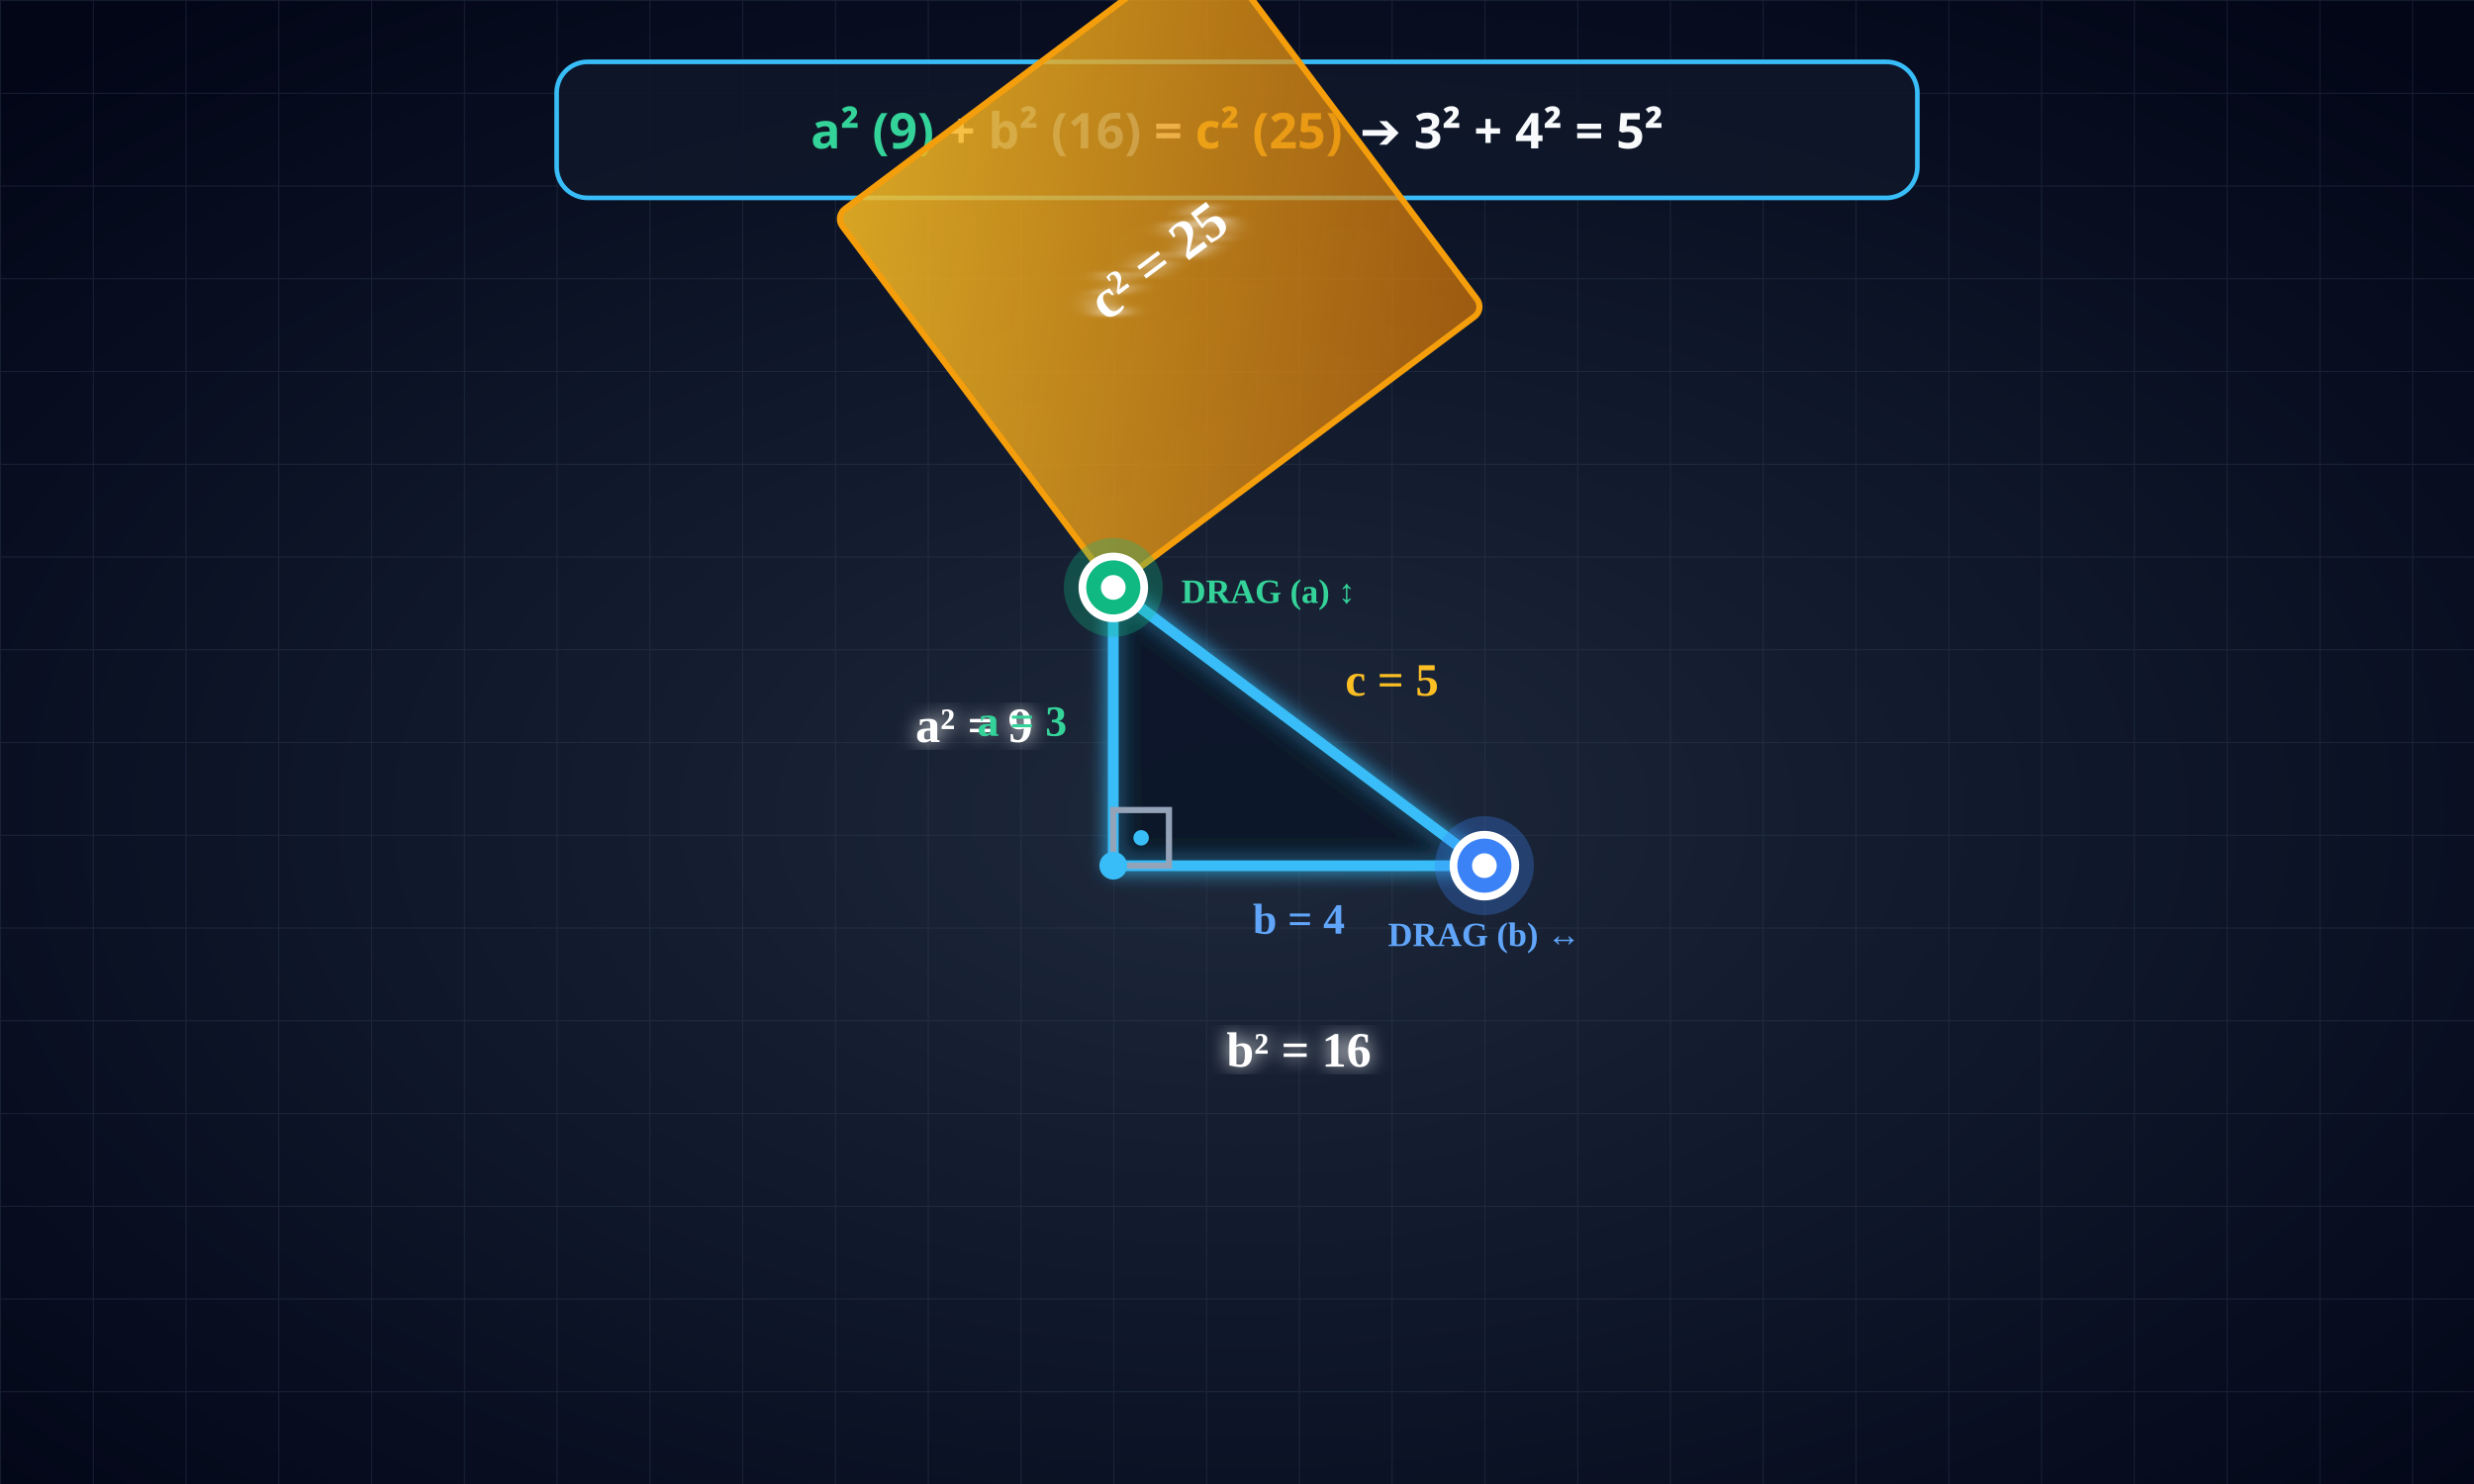
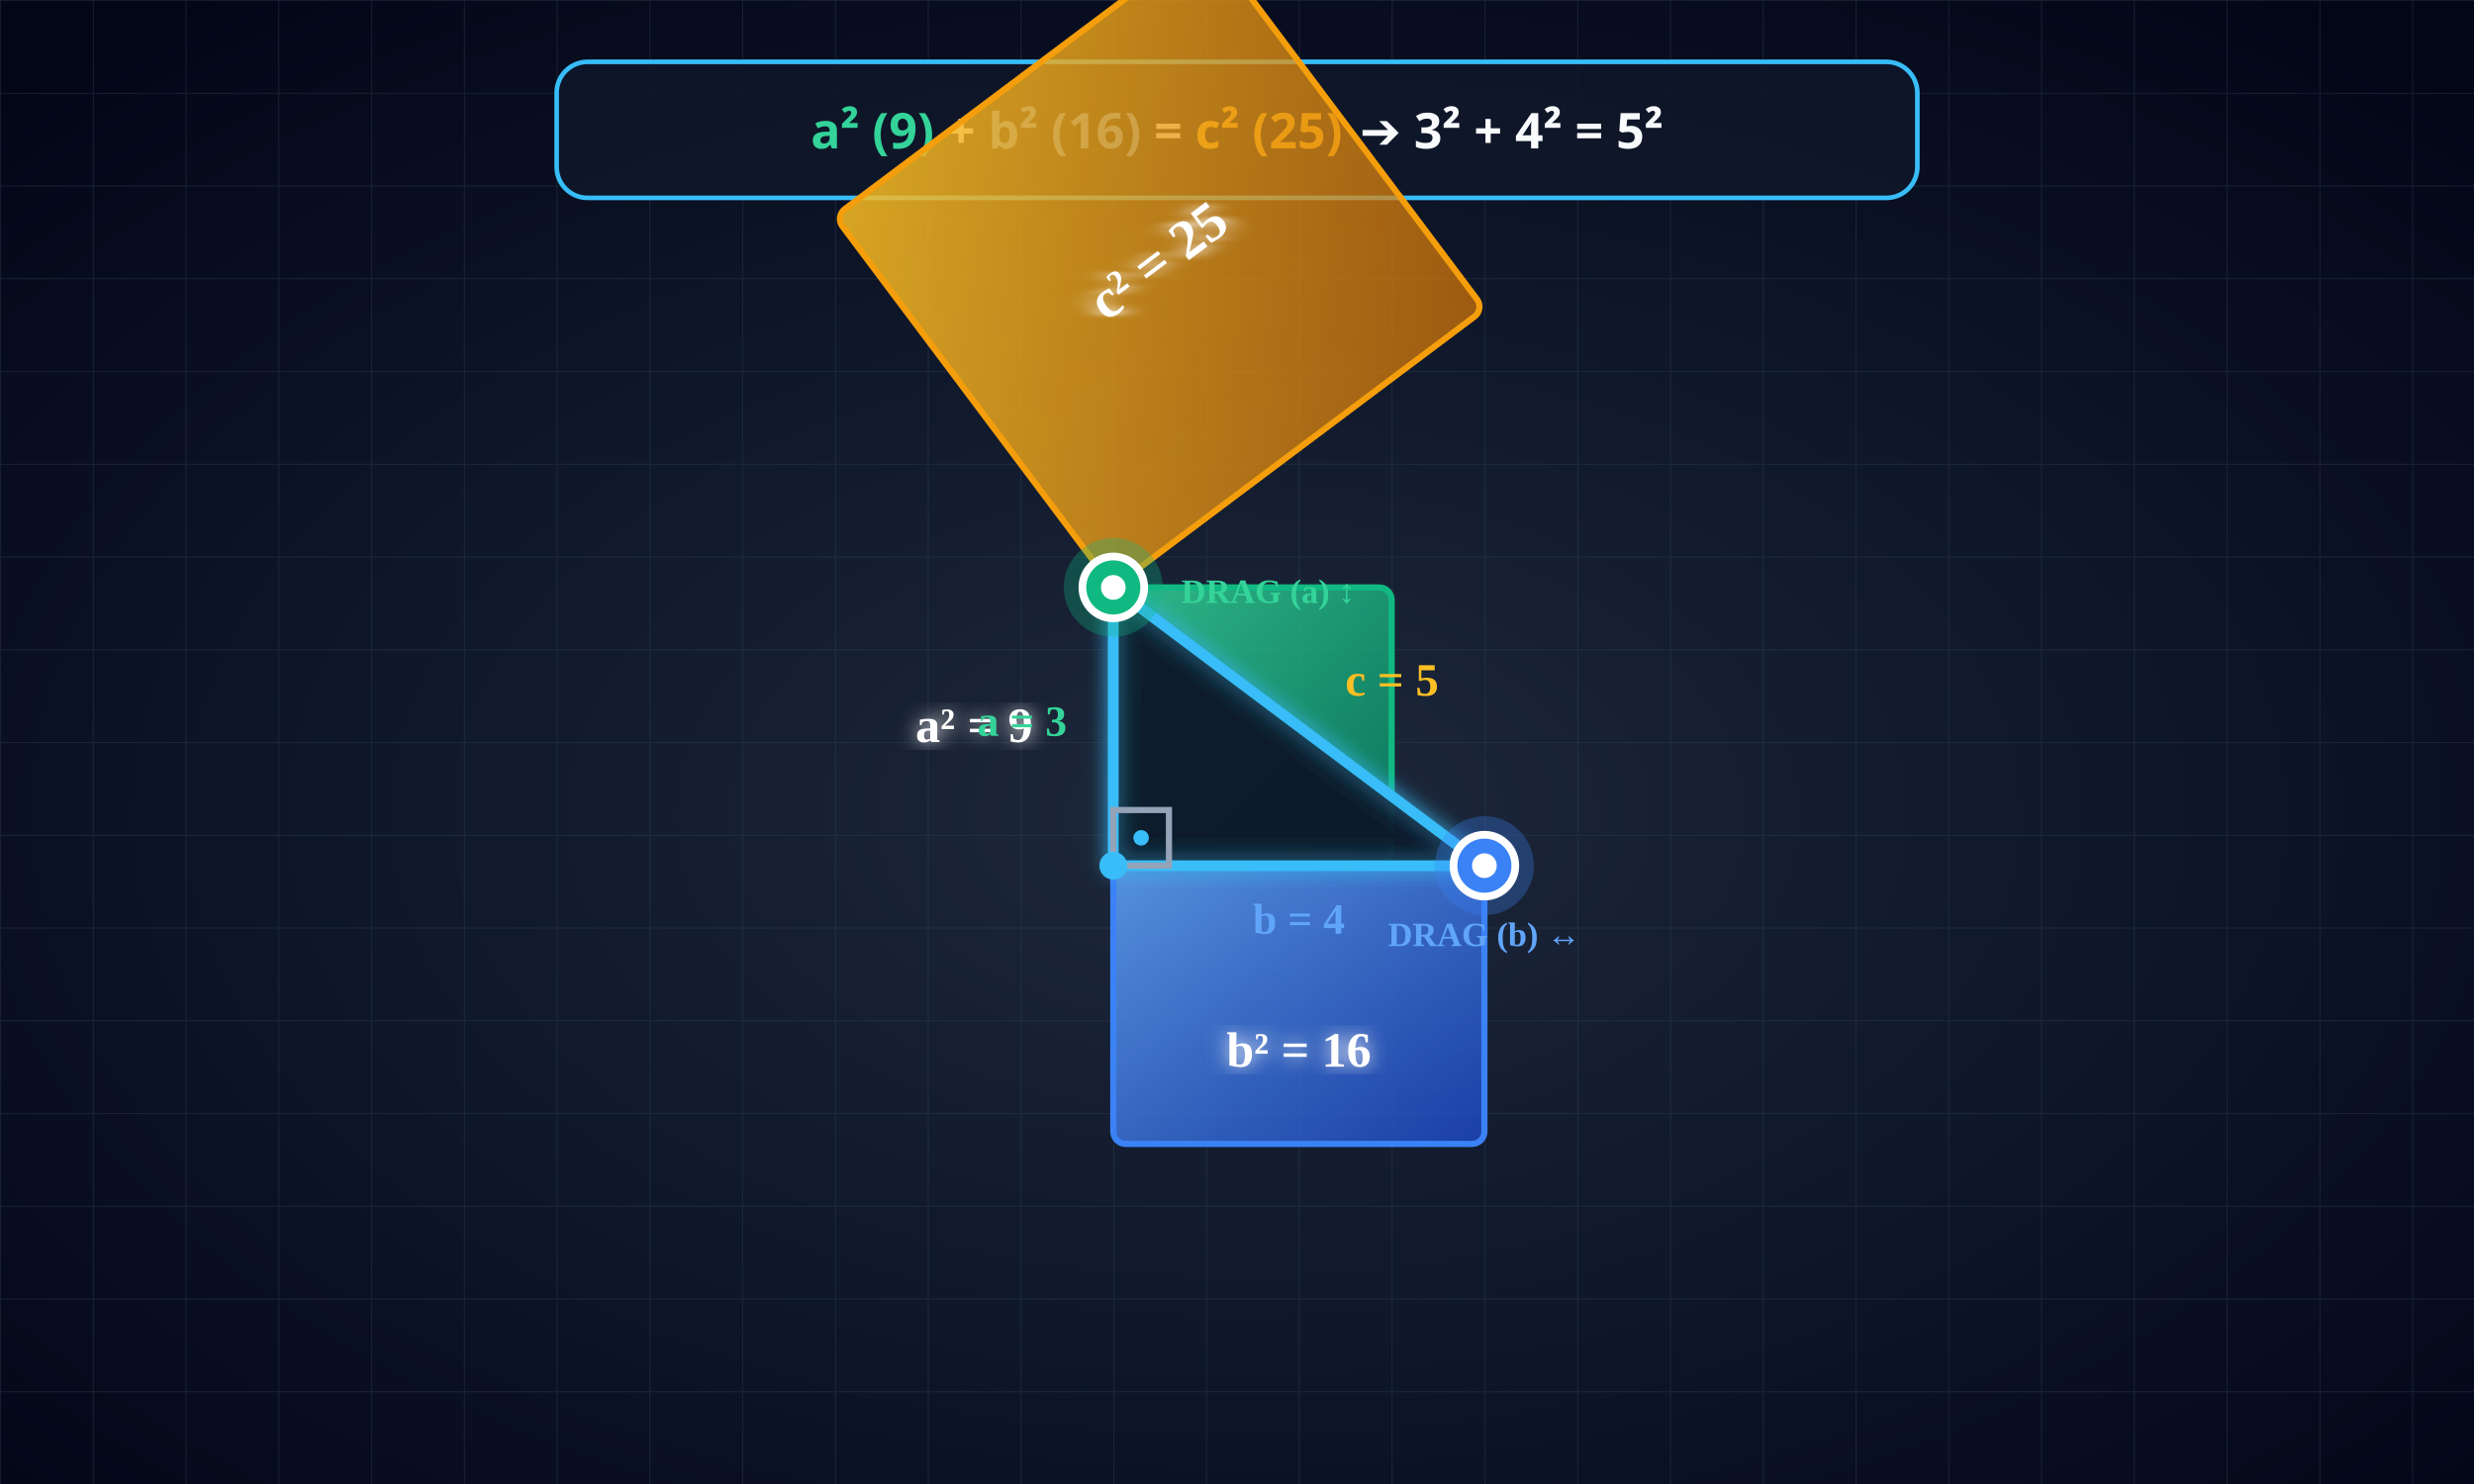
<svg xmlns="http://www.w3.org/2000/svg" viewBox="0 0 800 480">
  <defs>
    <radialGradient id="pyth-bg-glow" cx="50%" cy="55%" r="70%">
      <stop offset="0%" stop-color="#1e293b" />
      <stop offset="50%" stop-color="#0f172a" />
      <stop offset="100%" stop-color="#020617" />
    </radialGradient>
    <linearGradient id="pyth-grad-a" x1="0" y1="0" x2="1" y2="1">
      <stop offset="0%" stop-color="#34d399" stop-opacity="0.85" />
      <stop offset="100%" stop-color="#059669" stop-opacity="0.7" />
    </linearGradient>
    <linearGradient id="pyth-grad-b" x1="0" y1="0" x2="1" y2="1">
      <stop offset="0%" stop-color="#60a5fa" stop-opacity="0.85" />
      <stop offset="100%" stop-color="#1d4ed8" stop-opacity="0.7" />
    </linearGradient>
    <linearGradient id="pyth-grad-c" x1="0" y1="0" x2="1" y2="1">
      <stop offset="0%" stop-color="#fbbf24" stop-opacity="0.85" />
      <stop offset="100%" stop-color="#d97706" stop-opacity="0.7" />
    </linearGradient>
    <filter id="pyth-glow" x="-20%" y="-20%" width="140%" height="140%">
      <feGaussianBlur stdDeviation="3" result="blur" />
      <feMerge>
        <feMergeNode in="blur" />
        <feMergeNode in="SourceGraphic" />
      </feMerge>
    </filter>
    <pattern id="pyth-grid" width="30" height="30" patternUnits="userSpaceOnUse">
      <path d="M 30 0 L 0 0 0 30" fill="none" stroke="#334155" stroke-width="0.7" opacity="0.35" />
    </pattern>
  </defs>
  <rect width="800" height="480" fill="url(#pyth-bg-glow)" />
  <rect width="800" height="480" fill="url(#pyth-grid)" />
  <g transform="translate(180, 20)">
    <rect width="440" height="44" rx="10" fill="#0f172a" fill-opacity="0.9" stroke="#38bdf8" stroke-width="1.5" />
    <text x="220" y="28" fill="#f8fafc" font-size="16" font-weight="800" text-anchor="middle" font-family="sans-serif">
      <tspan fill="#34d399">a² (9)</tspan> + <tspan fill="#60a5fa">b² (16)</tspan> = <tspan fill="#fbbf24">c² (25)</tspan> ➔ 3² + 4² = 5²
    </text>
  </g>
  <g id="pyth-group-a">
-     <rect id="pyth-rect-a" x="360" y="190" width="0" height="90" fill="url(#pyth-grad-a)" stroke="#10b981" stroke-width="2" rx="4" data-draggable="pyth-handle-a" style="cursor:ns-resize;" />
+     <rect id="pyth-rect-a" x="360" y="190" width="90" height="90" fill="url(#pyth-grad-a)" stroke="#10b981" stroke-width="2" rx="4" data-draggable="pyth-handle-a" style="cursor:ns-resize;" />
    <g id="pyth-grid-a" opacity="0.4" stroke="#ffffff" stroke-width="0.8" pointer-events="none" />
    <text id="pyth-txt-a" x="315" y="240" fill="#ffffff" font-size="16" font-weight="800" text-anchor="middle" opacity="1" filter="url(#pyth-glow)" pointer-events="none">a² = 9</text>
  </g>
  <g id="pyth-group-b">
-     <rect id="pyth-rect-b" x="360" y="280" width="120" height="0" fill="url(#pyth-grad-b)" stroke="#3b82f6" stroke-width="2" rx="4" data-draggable="pyth-handle-b" style="cursor:ew-resize;" />
+     <rect id="pyth-rect-b" x="360" y="280" width="120" height="90" fill="url(#pyth-grad-b)" stroke="#3b82f6" stroke-width="2" rx="4" data-draggable="pyth-handle-b" style="cursor:ew-resize;" />
    <g id="pyth-grid-b" opacity="0.4" stroke="#ffffff" stroke-width="0.8" pointer-events="none" />
    <text id="pyth-txt-b" x="420" y="345" fill="#ffffff" font-size="16" font-weight="800" text-anchor="middle" opacity="1" filter="url(#pyth-glow)" pointer-events="none">b² = 16</text>
  </g>
  <g id="pyth-group-c" transform="translate(360, 190) rotate(-36.87)">
    <rect id="pyth-rect-c" x="0" y="-150" width="150" height="150" fill="url(#pyth-grad-c)" stroke="#f59e0b" stroke-width="2" rx="4" opacity="1" />
    <g id="pyth-grid-c" opacity="0.4" stroke="#ffffff" stroke-width="0.8" pointer-events="none" />
    <text id="pyth-txt-c" x="75" y="-70" fill="#ffffff" font-size="18" font-weight="800" text-anchor="middle" opacity="1" filter="url(#pyth-glow)" pointer-events="none">c² = 25</text>
  </g>
  <polygon id="pyth-triangle" points="360,280 480,280 360,190" fill="#0f172a" fill-opacity="0.8" stroke="#38bdf8" stroke-width="3.5" filter="url(#pyth-glow)" />
  <rect x="360" y="262" width="18" height="18" fill="none" stroke="#94a3b8" stroke-width="2" />
  <circle cx="369" cy="271" r="2.5" fill="#38bdf8" />
  <text x="345" y="238" fill="#34d399" font-size="14" font-weight="700" text-anchor="end">a = 3</text>
  <text x="420" y="302" fill="#60a5fa" font-size="14" font-weight="700" text-anchor="middle">b = 4</text>
  <text x="435" y="225" fill="#fbbf24" font-size="15" font-weight="800">c = 5</text>
  <circle cx="360" cy="280" r="4.5" fill="#38bdf8" />
  <g id="pyth-handle-a" data-draggable="pyth-handle-a" data-pedagogical="pyth-handle-a" transform="translate(360, 190)" style="cursor:ns-resize;">
    <circle r="34" fill="transparent" pointer-events="all" />
    <circle r="16" fill="#10b981" fill-opacity="0.3" pointer-events="none" />
    <circle r="10" fill="#10b981" stroke="#ffffff" stroke-width="2.5" pointer-events="none" />
    <circle r="4" fill="#ffffff" pointer-events="none" />
    <text x="22" y="5" fill="#34d399" font-size="11" font-weight="900" pointer-events="none">DRAG (a) ↕</text>
  </g>
  <g id="pyth-handle-b" data-draggable="pyth-handle-b" data-pedagogical="pyth-handle-b" transform="translate(480, 280)" style="cursor:ew-resize;">
    <circle r="34" fill="transparent" pointer-events="all" />
    <circle r="16" fill="#3b82f6" fill-opacity="0.3" pointer-events="none" />
    <circle r="10" fill="#3b82f6" stroke="#ffffff" stroke-width="2.5" pointer-events="none" />
    <circle r="4" fill="#ffffff" pointer-events="none" />
    <text x="0" y="26" fill="#60a5fa" font-size="11" font-weight="900" text-anchor="middle" pointer-events="none">DRAG (b) ↔</text>
  </g>
</svg>
